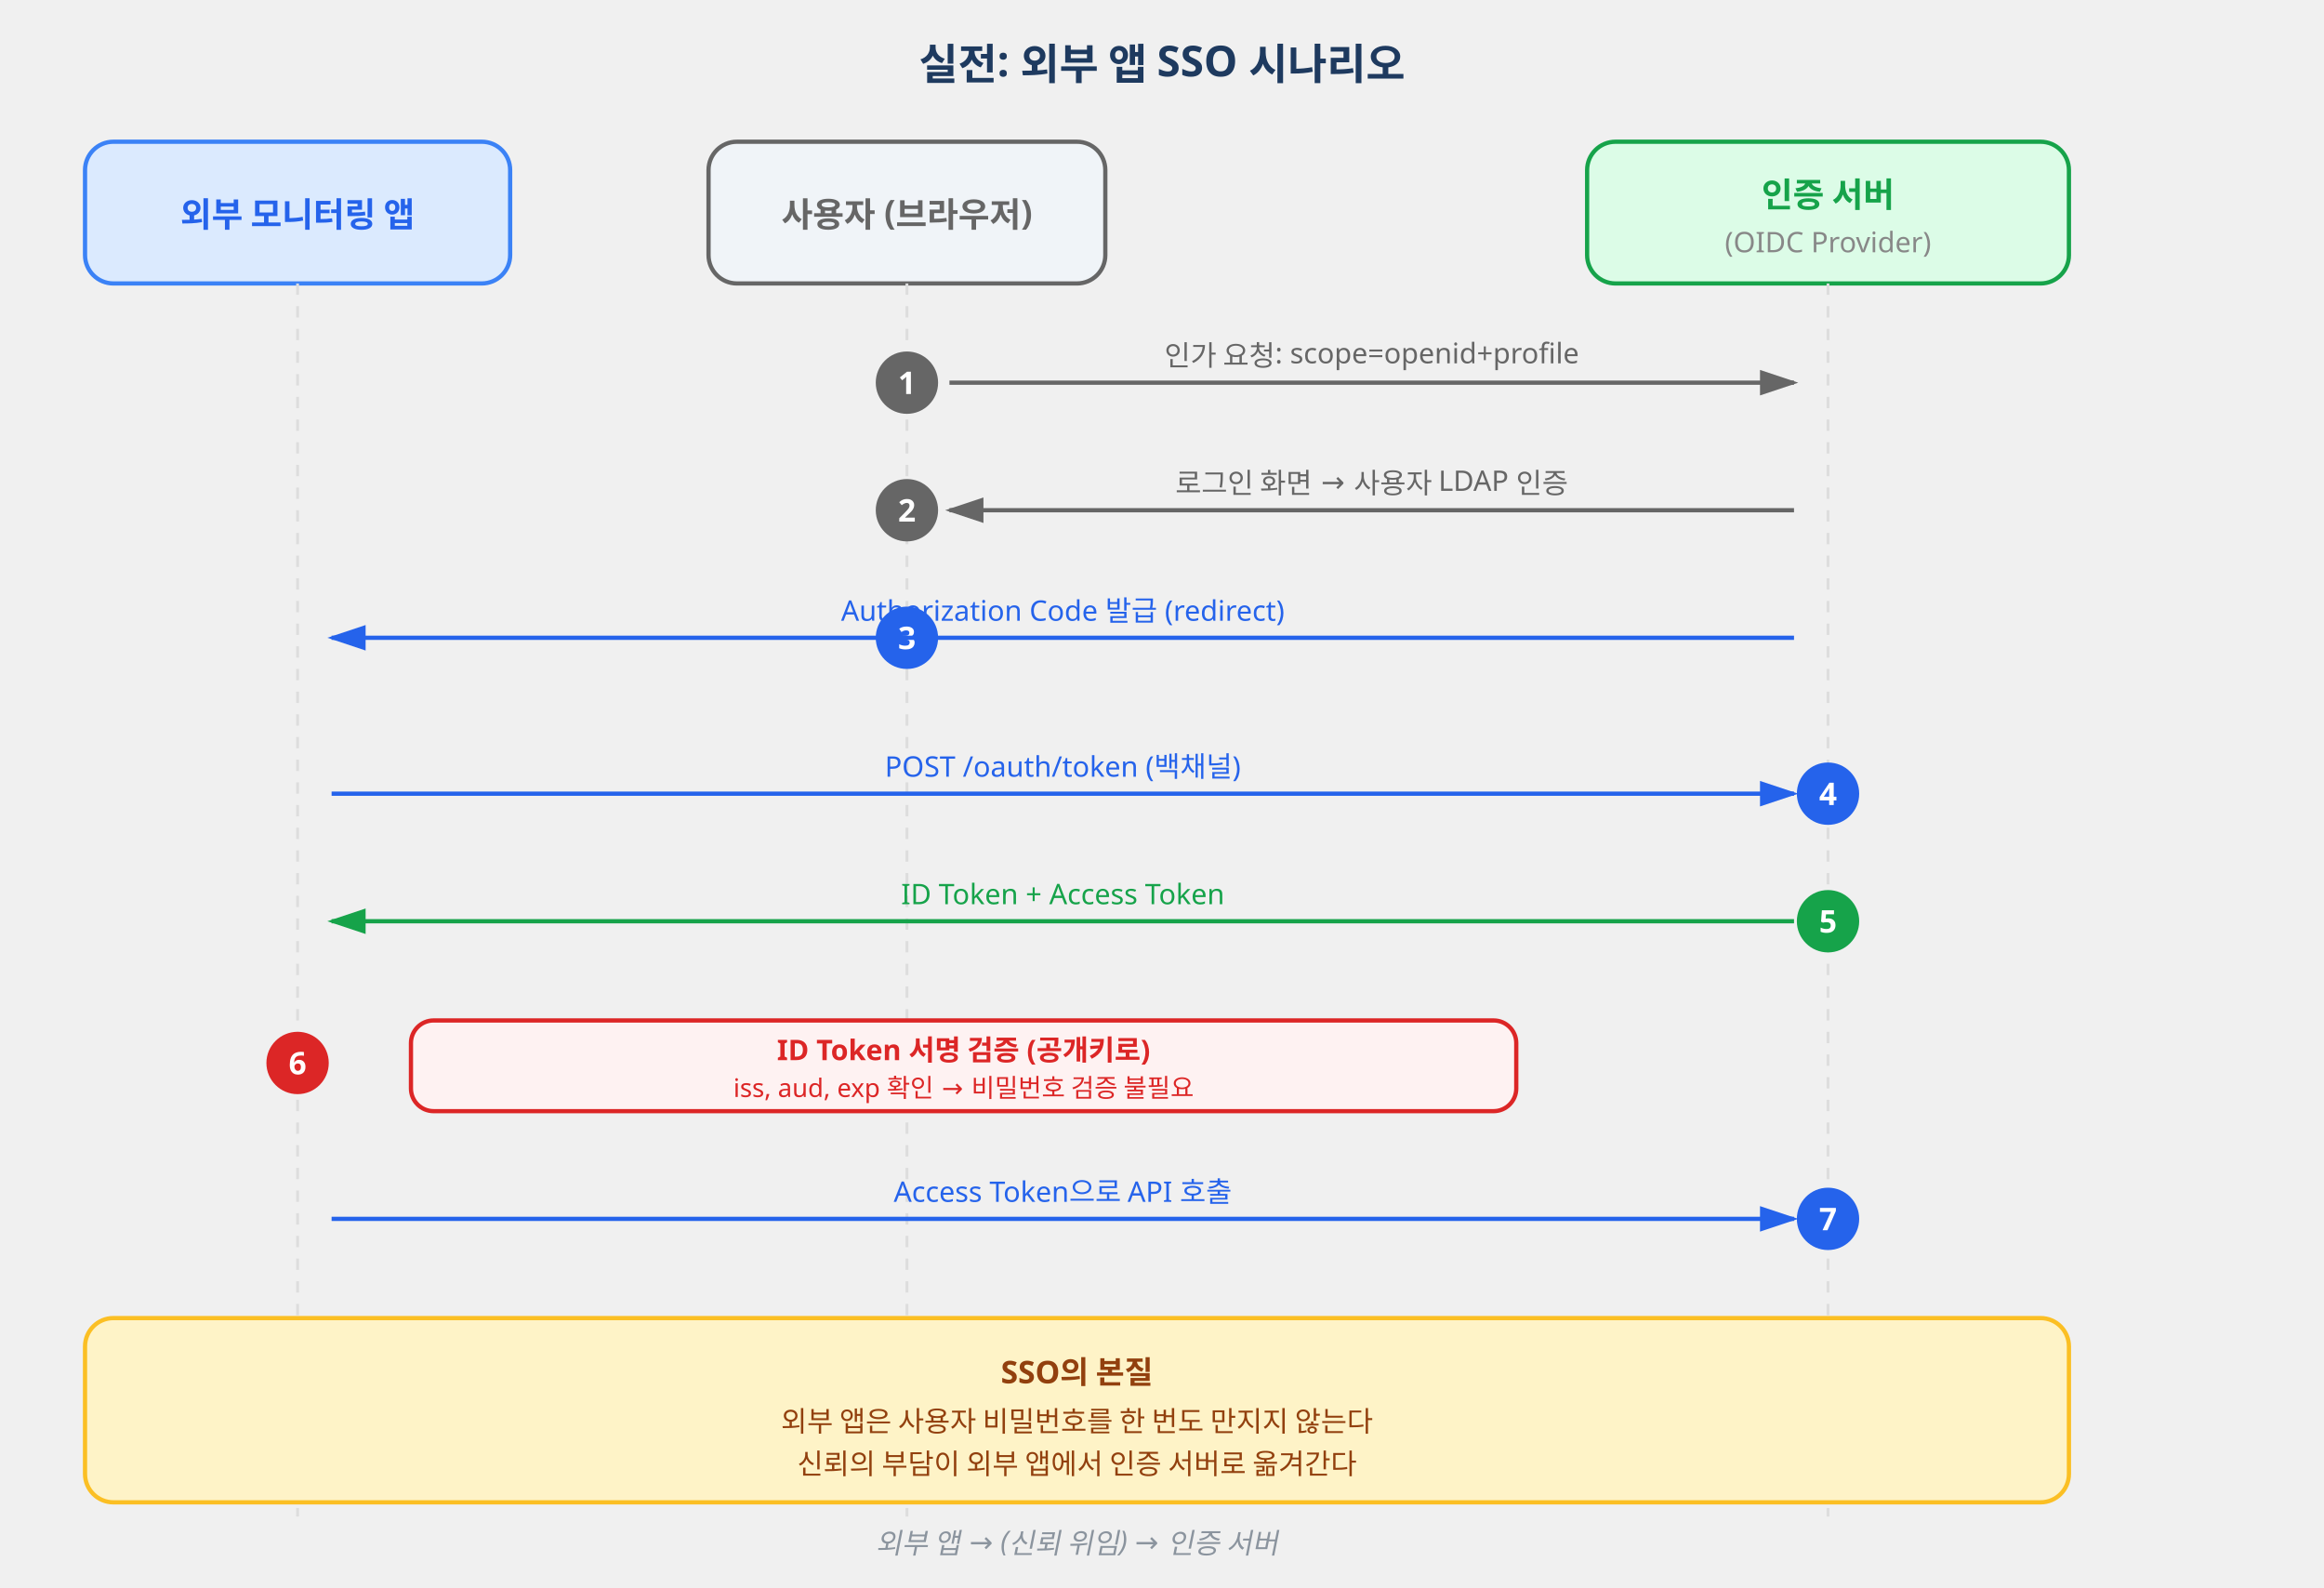
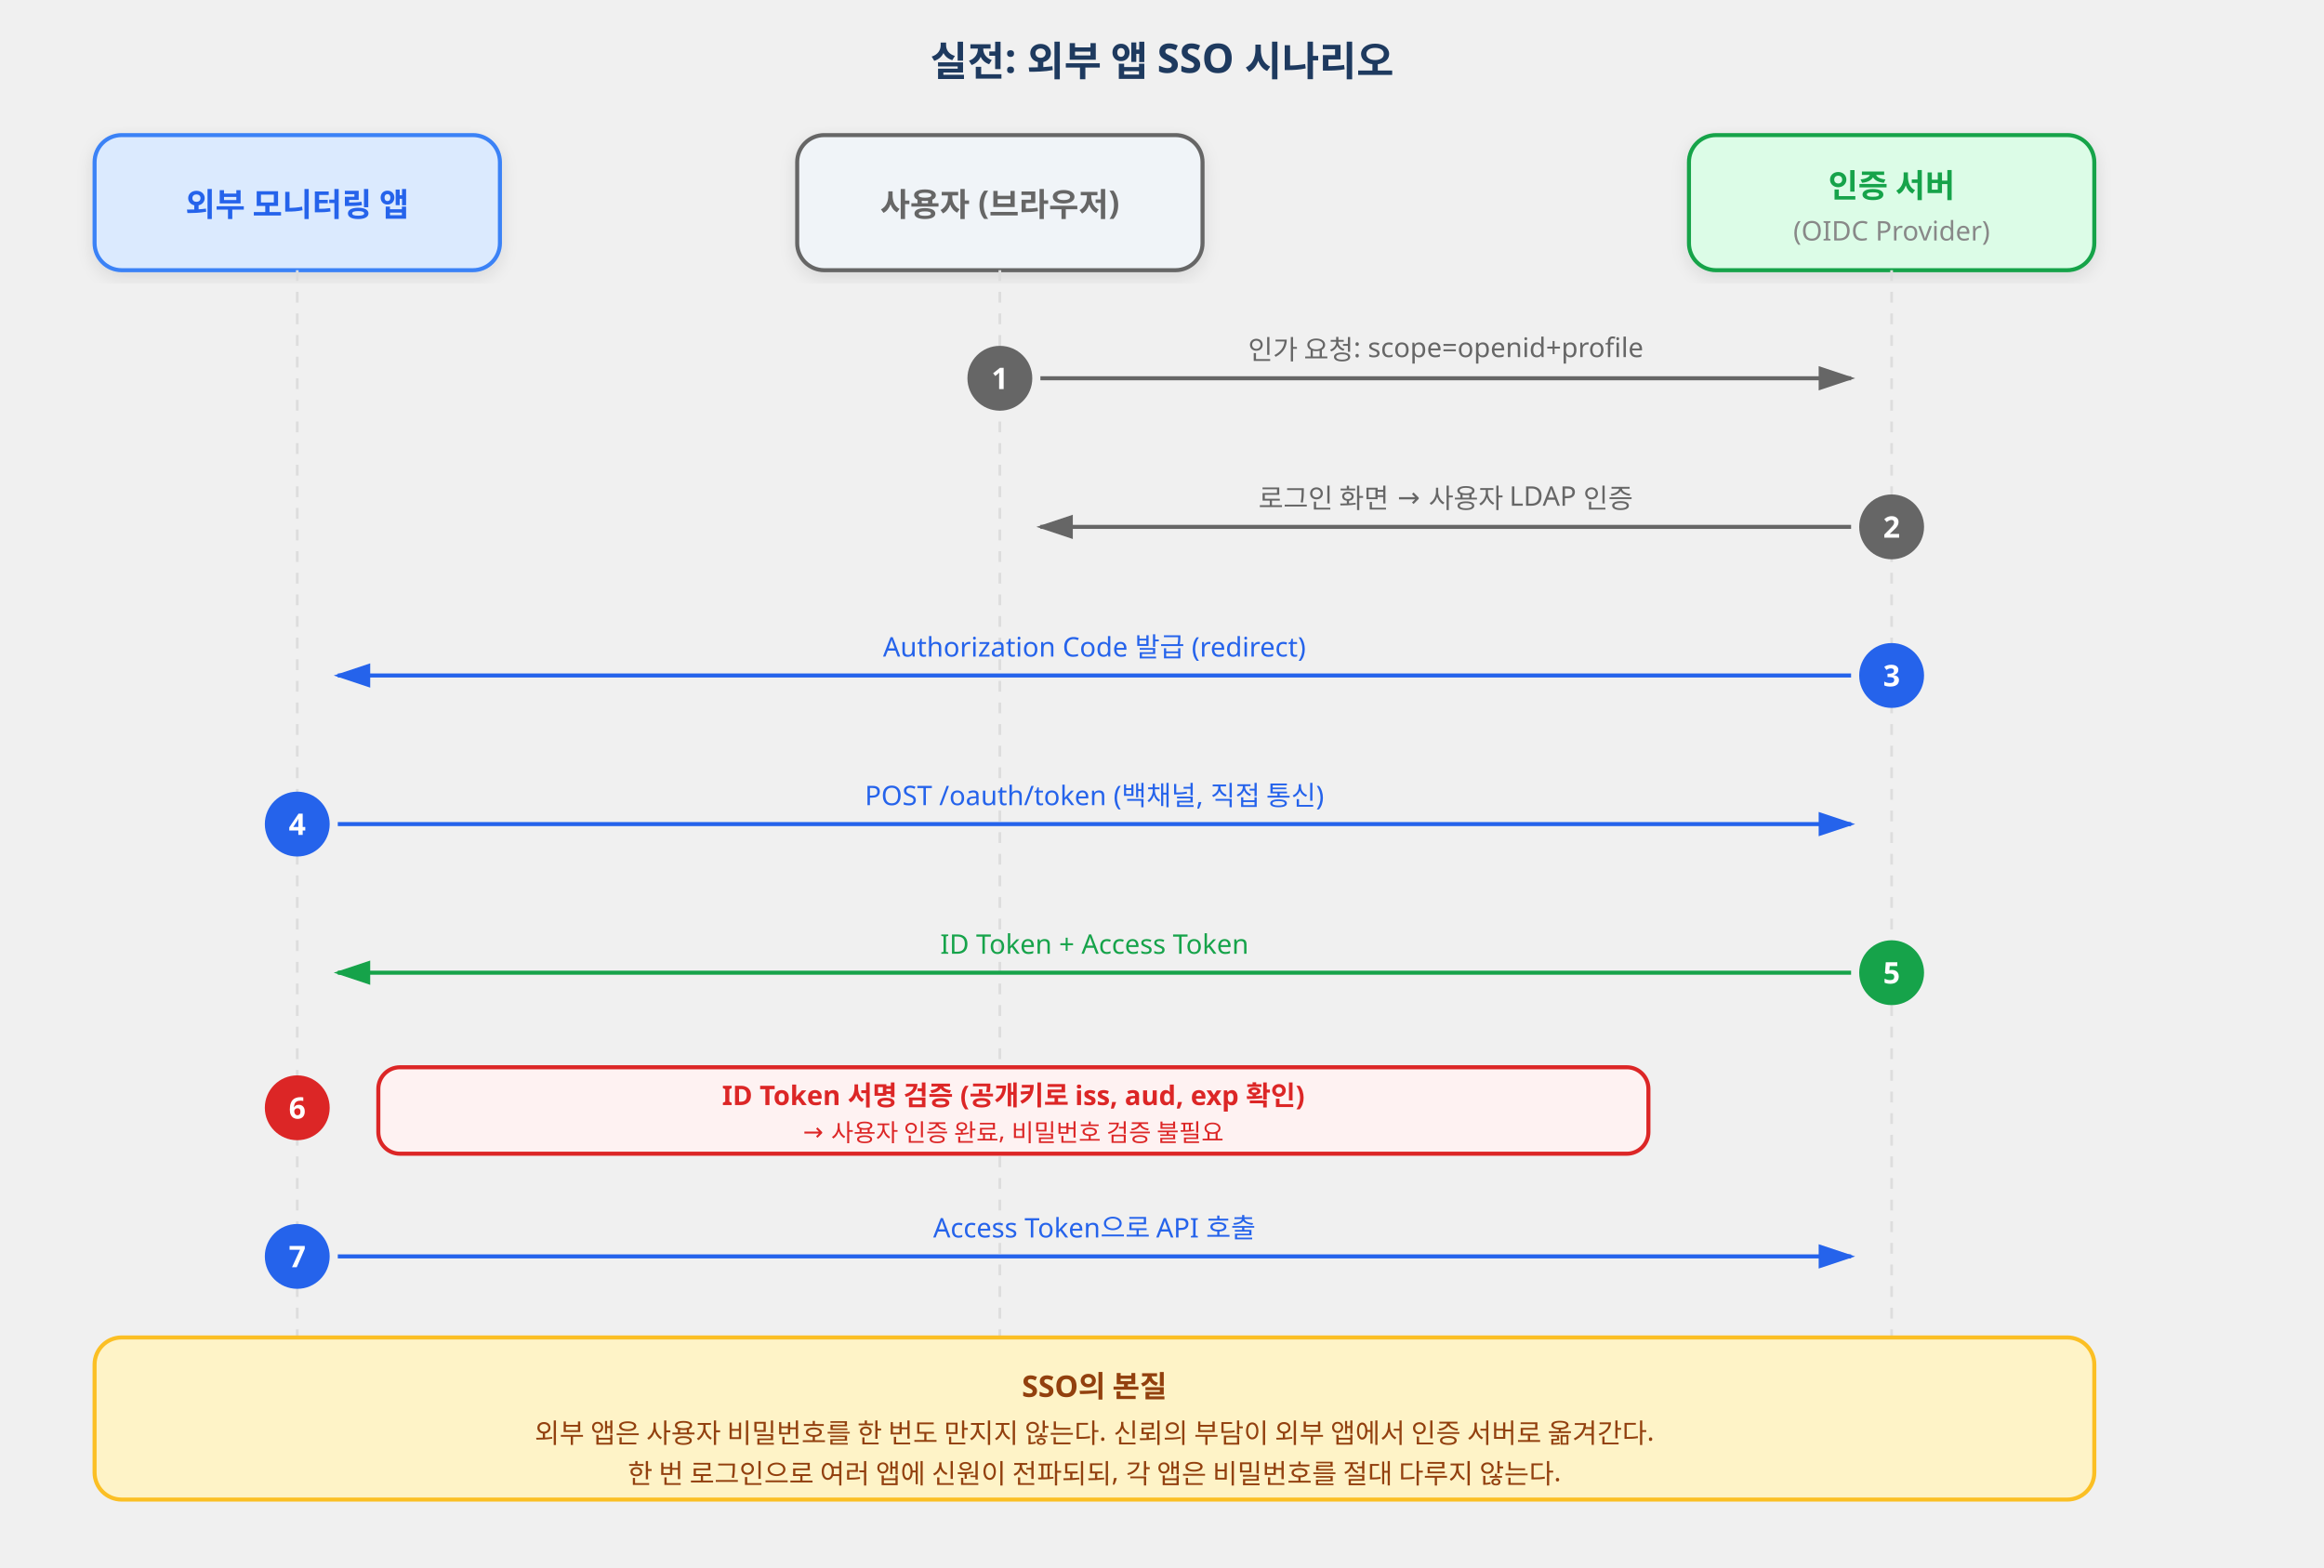
- <svg xmlns="http://www.w3.org/2000/svg" viewBox="0 0 820 560" font-family="'Segoe UI','Noto Sans KR',system-ui,sans-serif">
+ <svg xmlns="http://www.w3.org/2000/svg" viewBox="0 0 860 580" font-family="'Segoe UI','Noto Sans KR',system-ui,sans-serif">
  <defs>
-     <marker id="ah-sso1" markerWidth="10" markerHeight="10" refX="8" refY="3" orient="auto" markerUnits="strokeWidth">
+     <marker id="ah-s1" markerWidth="10" markerHeight="10" refX="8" refY="3" orient="auto" markerUnits="strokeWidth">
      <path d="M0,0 L0,6 L9,3 z" fill="#666" />
    </marker>
-     <marker id="ah-sso2" markerWidth="10" markerHeight="10" refX="8" refY="3" orient="auto" markerUnits="strokeWidth">
+     <marker id="ah-s2" markerWidth="10" markerHeight="10" refX="8" refY="3" orient="auto" markerUnits="strokeWidth">
      <path d="M0,0 L0,6 L9,3 z" fill="#2563eb" />
    </marker>
-     <marker id="ah-sso3" markerWidth="10" markerHeight="10" refX="8" refY="3" orient="auto" markerUnits="strokeWidth">
+     <marker id="ah-s3" markerWidth="10" markerHeight="10" refX="8" refY="3" orient="auto" markerUnits="strokeWidth">
      <path d="M0,0 L0,6 L9,3 z" fill="#16a34a" />
    </marker>
+     <filter id="shadow-s">
+       <feDropShadow dx="0" dy="2" stdDeviation="3" flood-opacity="0.10" />
+     </filter>
  </defs>
-   <text x="410" y="28" font-size="15" font-weight="700" fill="#1e3a5f" text-anchor="middle">실전: 외부 앱 SSO 시나리오</text>
-   <rect x="30" y="50" width="150" height="50" rx="10" fill="#dbeafe" stroke="#3b82f6" stroke-width="1.5" />
-   <text x="105" y="80" font-size="12" font-weight="700" fill="#2563eb" text-anchor="middle">외부 모니터링 앱</text>
-   <line x1="105" y1="100" x2="105" y2="535" stroke="#ddd" stroke-width="1" stroke-dasharray="4,4" />
-   <rect x="250" y="50" width="140" height="50" rx="10" fill="#f0f4f8" stroke="#666" stroke-width="1.5" />
-   <text x="320" y="80" font-size="12" font-weight="700" fill="#666" text-anchor="middle">사용자 (브라우저)</text>
-   <line x1="320" y1="100" x2="320" y2="535" stroke="#ddd" stroke-width="1" stroke-dasharray="4,4" />
-   <rect x="560" y="50" width="170" height="50" rx="10" fill="#dcfce7" stroke="#16a34a" stroke-width="1.5" />
-   <text x="645" y="73" font-size="12" font-weight="700" fill="#16a34a" text-anchor="middle">인증 서버</text>
-   <text x="645" y="89" font-size="10" fill="#888" text-anchor="middle">(OIDC Provider)</text>
-   <line x1="645" y1="100" x2="645" y2="535" stroke="#ddd" stroke-width="1" stroke-dasharray="4,4" />
-   <circle cx="320" cy="135" r="11" fill="#666" />
-   <text x="320" y="139" font-size="11" font-weight="bold" fill="white" text-anchor="middle">1</text>
-   <line x1="335" y1="135" x2="633" y2="135" stroke="#666" stroke-width="1.5" marker-end="url(#ah-sso1)" />
-   <text x="484" y="129" font-size="10" fill="#666" text-anchor="middle">인가 요청: scope=openid+profile</text>
-   <circle cx="320" cy="180" r="11" fill="#666" />
-   <text x="320" y="184" font-size="11" font-weight="bold" fill="white" text-anchor="middle">2</text>
-   <line x1="633" y1="180" x2="335" y2="180" stroke="#666" stroke-width="1.5" marker-end="url(#ah-sso1)" />
-   <text x="484" y="174" font-size="10" fill="#666" text-anchor="middle">로그인 화면 → 사용자 LDAP 인증</text>
-   <circle cx="320" cy="225" r="11" fill="#2563eb" />
-   <text x="320" y="229" font-size="11" font-weight="bold" fill="white" text-anchor="middle">3</text>
-   <line x1="633" y1="225" x2="117" y2="225" stroke="#2563eb" stroke-width="1.5" marker-end="url(#ah-sso2)" />
-   <text x="375" y="219" font-size="10" fill="#2563eb" text-anchor="middle">Authorization Code 발급 (redirect)</text>
-   <circle cx="645" cy="280" r="11" fill="#2563eb" />
-   <text x="645" y="284" font-size="11" font-weight="bold" fill="white" text-anchor="middle">4</text>
-   <line x1="117" y1="280" x2="633" y2="280" stroke="#2563eb" stroke-width="1.5" marker-end="url(#ah-sso2)" />
-   <text x="375" y="274" font-size="10" fill="#2563eb" text-anchor="middle">POST /oauth/token (백채널)</text>
-   <circle cx="645" cy="325" r="11" fill="#16a34a" />
-   <text x="645" y="329" font-size="11" font-weight="bold" fill="white" text-anchor="middle">5</text>
-   <line x1="633" y1="325" x2="117" y2="325" stroke="#16a34a" stroke-width="1.5" marker-end="url(#ah-sso3)" />
-   <text x="375" y="319" font-size="10" fill="#16a34a" text-anchor="middle">ID Token + Access Token</text>
-   <circle cx="105" cy="375" r="11" fill="#dc2626" />
-   <text x="105" y="379" font-size="11" font-weight="bold" fill="white" text-anchor="middle">6</text>
-   <rect x="145" y="360" width="390" height="32" rx="8" fill="#fef2f2" stroke="#dc2626" stroke-width="1.5" />
-   <text x="340" y="374" font-size="10" fill="#dc2626" font-weight="600" text-anchor="middle">ID Token 서명 검증 (공개키로)</text>
-   <text x="340" y="387" font-size="9" fill="#dc2626" text-anchor="middle">iss, aud, exp 확인 → 비밀번호 검증 불필요</text>
-   <circle cx="645" cy="430" r="11" fill="#2563eb" />
-   <text x="645" y="434" font-size="11" font-weight="bold" fill="white" text-anchor="middle">7</text>
-   <line x1="117" y1="430" x2="633" y2="430" stroke="#2563eb" stroke-width="1.5" marker-end="url(#ah-sso2)" />
-   <text x="375" y="424" font-size="10" fill="#2563eb" text-anchor="middle">Access Token으로 API 호출</text>
-   <rect x="30" y="465" width="700" height="65" rx="10" fill="#fef3c7" stroke="#fbbf24" stroke-width="1.5" />
-   <text x="380" y="488" font-size="11" fill="#92400e" font-weight="600" text-anchor="middle">SSO의 본질</text>
-   <text x="380" y="505" font-size="10" fill="#92400e" text-anchor="middle">외부 앱은 사용자 비밀번호를 한 번도 만지지 않는다</text>
-   <text x="380" y="520" font-size="10" fill="#92400e" text-anchor="middle">신뢰의 부담이 외부 앱에서 인증 서버로 옮겨간다</text>
-   <text x="380" y="548" font-size="10" fill="#8b949e" text-anchor="middle" font-style="italic">외부 앱 → (신뢰 위임) → 인증 서버</text>
+   <text x="430" y="28" font-size="15" font-weight="700" fill="#1e3a5f" text-anchor="middle">실전: 외부 앱 SSO 시나리오</text>
+   <rect x="35" y="50" width="150" height="50" rx="10" fill="#dbeafe" stroke="#3b82f6" stroke-width="1.5" filter="url(#shadow-s)" />
+   <text x="110" y="80" font-size="12" font-weight="700" fill="#2563eb" text-anchor="middle">외부 모니터링 앱</text>
+   <line x1="110" y1="100" x2="110" y2="540" stroke="#ddd" stroke-width="1" stroke-dasharray="4,4" />
+   <rect x="295" y="50" width="150" height="50" rx="10" fill="#f0f4f8" stroke="#666" stroke-width="1.5" filter="url(#shadow-s)" />
+   <text x="370" y="80" font-size="12" font-weight="700" fill="#666" text-anchor="middle">사용자 (브라우저)</text>
+   <line x1="370" y1="100" x2="370" y2="540" stroke="#ddd" stroke-width="1" stroke-dasharray="4,4" />
+   <rect x="625" y="50" width="150" height="50" rx="10" fill="#dcfce7" stroke="#16a34a" stroke-width="1.5" filter="url(#shadow-s)" />
+   <text x="700" y="73" font-size="12" font-weight="700" fill="#16a34a" text-anchor="middle">인증 서버</text>
+   <text x="700" y="89" font-size="10" fill="#888" text-anchor="middle">(OIDC Provider)</text>
+   <line x1="700" y1="100" x2="700" y2="540" stroke="#ddd" stroke-width="1" stroke-dasharray="4,4" />
+   <circle cx="370" cy="140" r="12" fill="#666" />
+   <text x="370" y="144" font-size="11" font-weight="bold" fill="white" text-anchor="middle">1</text>
+   <line x1="385" y1="140" x2="685" y2="140" stroke="#666" stroke-width="1.5" marker-end="url(#ah-s1)" />
+   <text x="535" y="133" font-size="10" fill="#666" text-anchor="middle">인가 요청: scope=openid+profile</text>
+   <circle cx="700" cy="195" r="12" fill="#666" />
+   <text x="700" y="199" font-size="11" font-weight="bold" fill="white" text-anchor="middle">2</text>
+   <line x1="685" y1="195" x2="385" y2="195" stroke="#666" stroke-width="1.5" marker-end="url(#ah-s1)" />
+   <text x="535" y="188" font-size="10" fill="#666" text-anchor="middle">로그인 화면 → 사용자 LDAP 인증</text>
+   <circle cx="700" cy="250" r="12" fill="#2563eb" />
+   <text x="700" y="254" font-size="11" font-weight="bold" fill="white" text-anchor="middle">3</text>
+   <line x1="685" y1="250" x2="125" y2="250" stroke="#2563eb" stroke-width="1.5" marker-end="url(#ah-s2)" />
+   <text x="405" y="243" font-size="10" fill="#2563eb" text-anchor="middle">Authorization Code 발급 (redirect)</text>
+   <circle cx="110" cy="305" r="12" fill="#2563eb" />
+   <text x="110" y="309" font-size="11" font-weight="bold" fill="white" text-anchor="middle">4</text>
+   <line x1="125" y1="305" x2="685" y2="305" stroke="#2563eb" stroke-width="1.5" marker-end="url(#ah-s2)" />
+   <text x="405" y="298" font-size="10" fill="#2563eb" text-anchor="middle">POST /oauth/token (백채널, 직접 통신)</text>
+   <circle cx="700" cy="360" r="12" fill="#16a34a" />
+   <text x="700" y="364" font-size="11" font-weight="bold" fill="white" text-anchor="middle">5</text>
+   <line x1="685" y1="360" x2="125" y2="360" stroke="#16a34a" stroke-width="1.5" marker-end="url(#ah-s3)" />
+   <text x="405" y="353" font-size="10" fill="#16a34a" text-anchor="middle">ID Token + Access Token</text>
+   <circle cx="110" cy="410" r="12" fill="#dc2626" />
+   <text x="110" y="414" font-size="11" font-weight="bold" fill="white" text-anchor="middle">6</text>
+   <rect x="140" y="395" width="470" height="32" rx="8" fill="#fef2f2" stroke="#dc2626" stroke-width="1.5" />
+   <text x="375" y="409" font-size="10" fill="#dc2626" font-weight="600" text-anchor="middle">ID Token 서명 검증 (공개키로 iss, aud, exp 확인)</text>
+   <text x="375" y="422" font-size="9" fill="#dc2626" text-anchor="middle">→ 사용자 인증 완료, 비밀번호 검증 불필요</text>
+   <circle cx="110" cy="465" r="12" fill="#2563eb" />
+   <text x="110" y="469" font-size="11" font-weight="bold" fill="white" text-anchor="middle">7</text>
+   <line x1="125" y1="465" x2="685" y2="465" stroke="#2563eb" stroke-width="1.5" marker-end="url(#ah-s2)" />
+   <text x="405" y="458" font-size="10" fill="#2563eb" text-anchor="middle">Access Token으로 API 호출</text>
+   <rect x="35" y="495" width="740" height="60" rx="10" fill="#fef3c7" stroke="#fbbf24" stroke-width="1.5" />
+   <text x="405" y="517" font-size="11" fill="#92400e" font-weight="700" text-anchor="middle">SSO의 본질</text>
+   <text x="405" y="534" font-size="10" fill="#92400e" text-anchor="middle">외부 앱은 사용자 비밀번호를 한 번도 만지지 않는다. 신뢰의 부담이 외부 앱에서 인증 서버로 옮겨간다.</text>
+   <text x="405" y="549" font-size="10" fill="#92400e" text-anchor="middle">한 번 로그인으로 여러 앱에 신원이 전파되되, 각 앱은 비밀번호를 절대 다루지 않는다.</text>
</svg>
